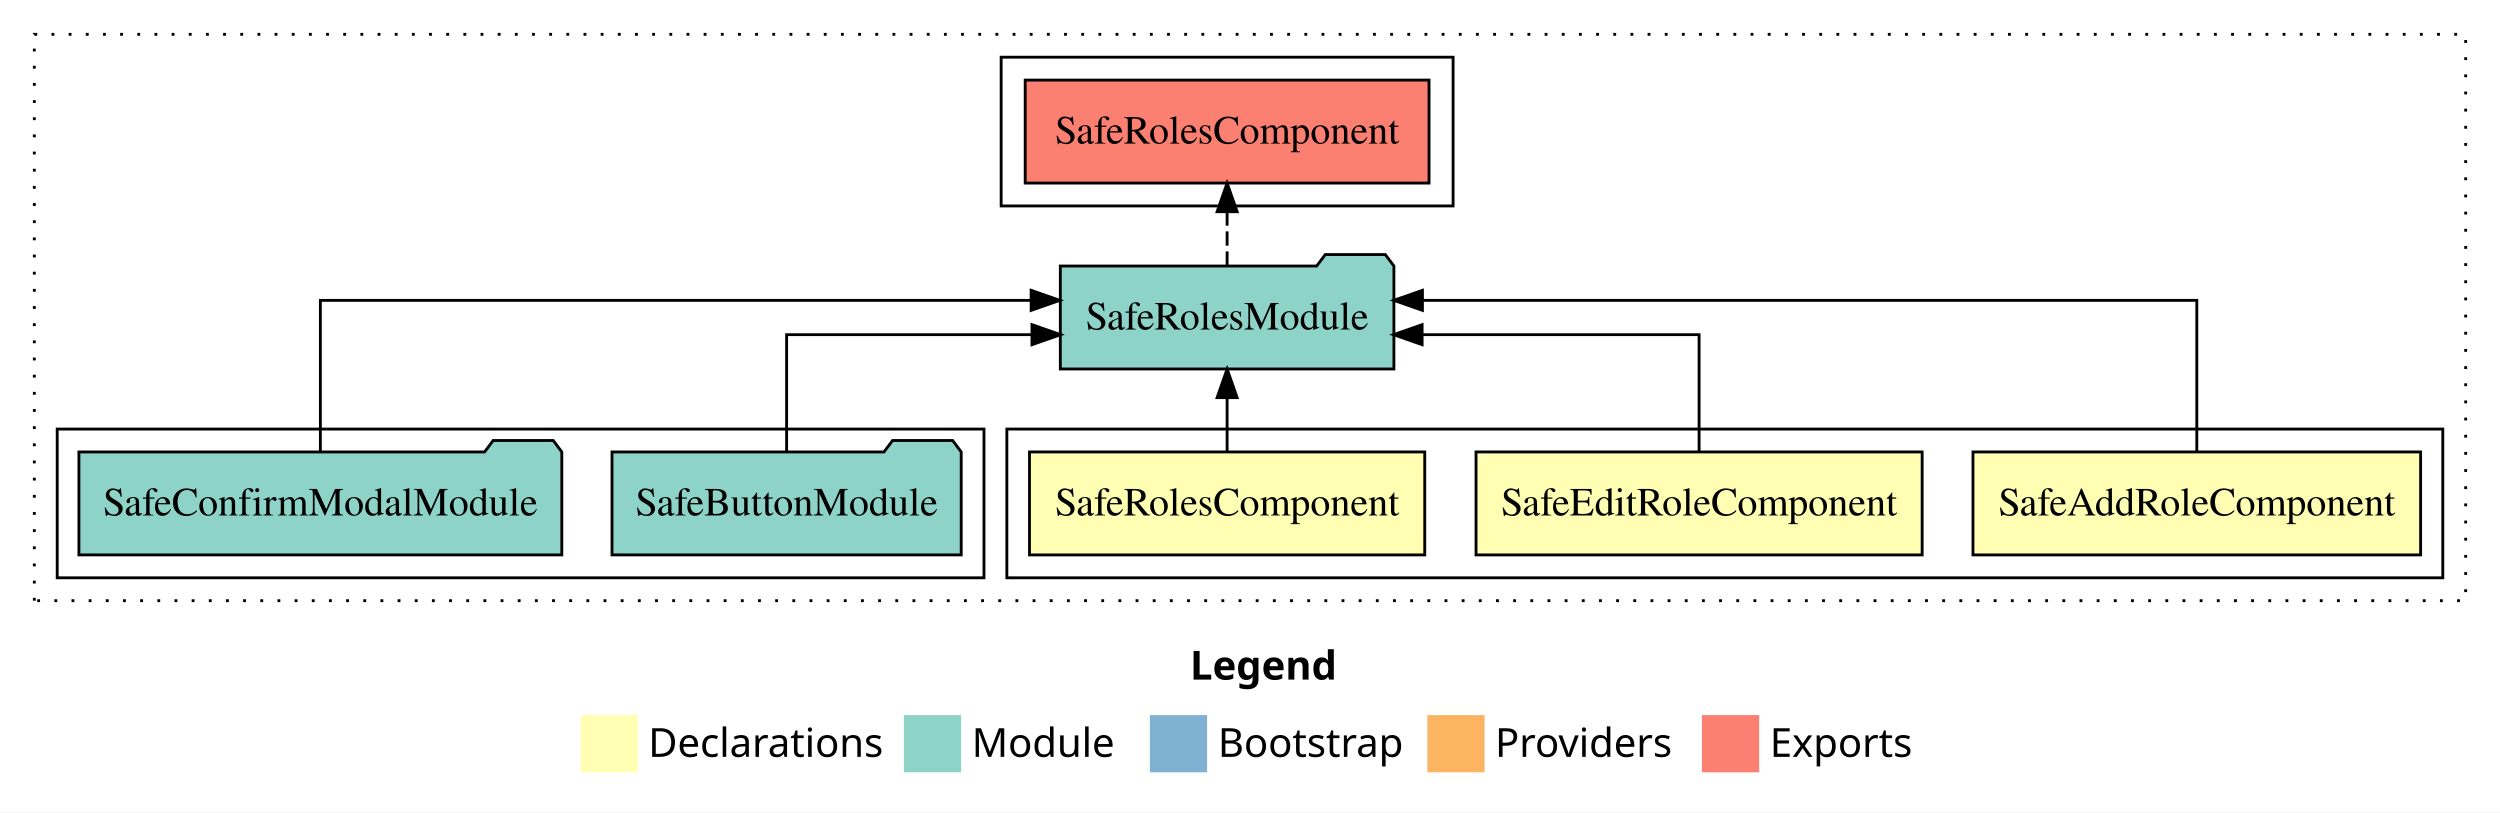
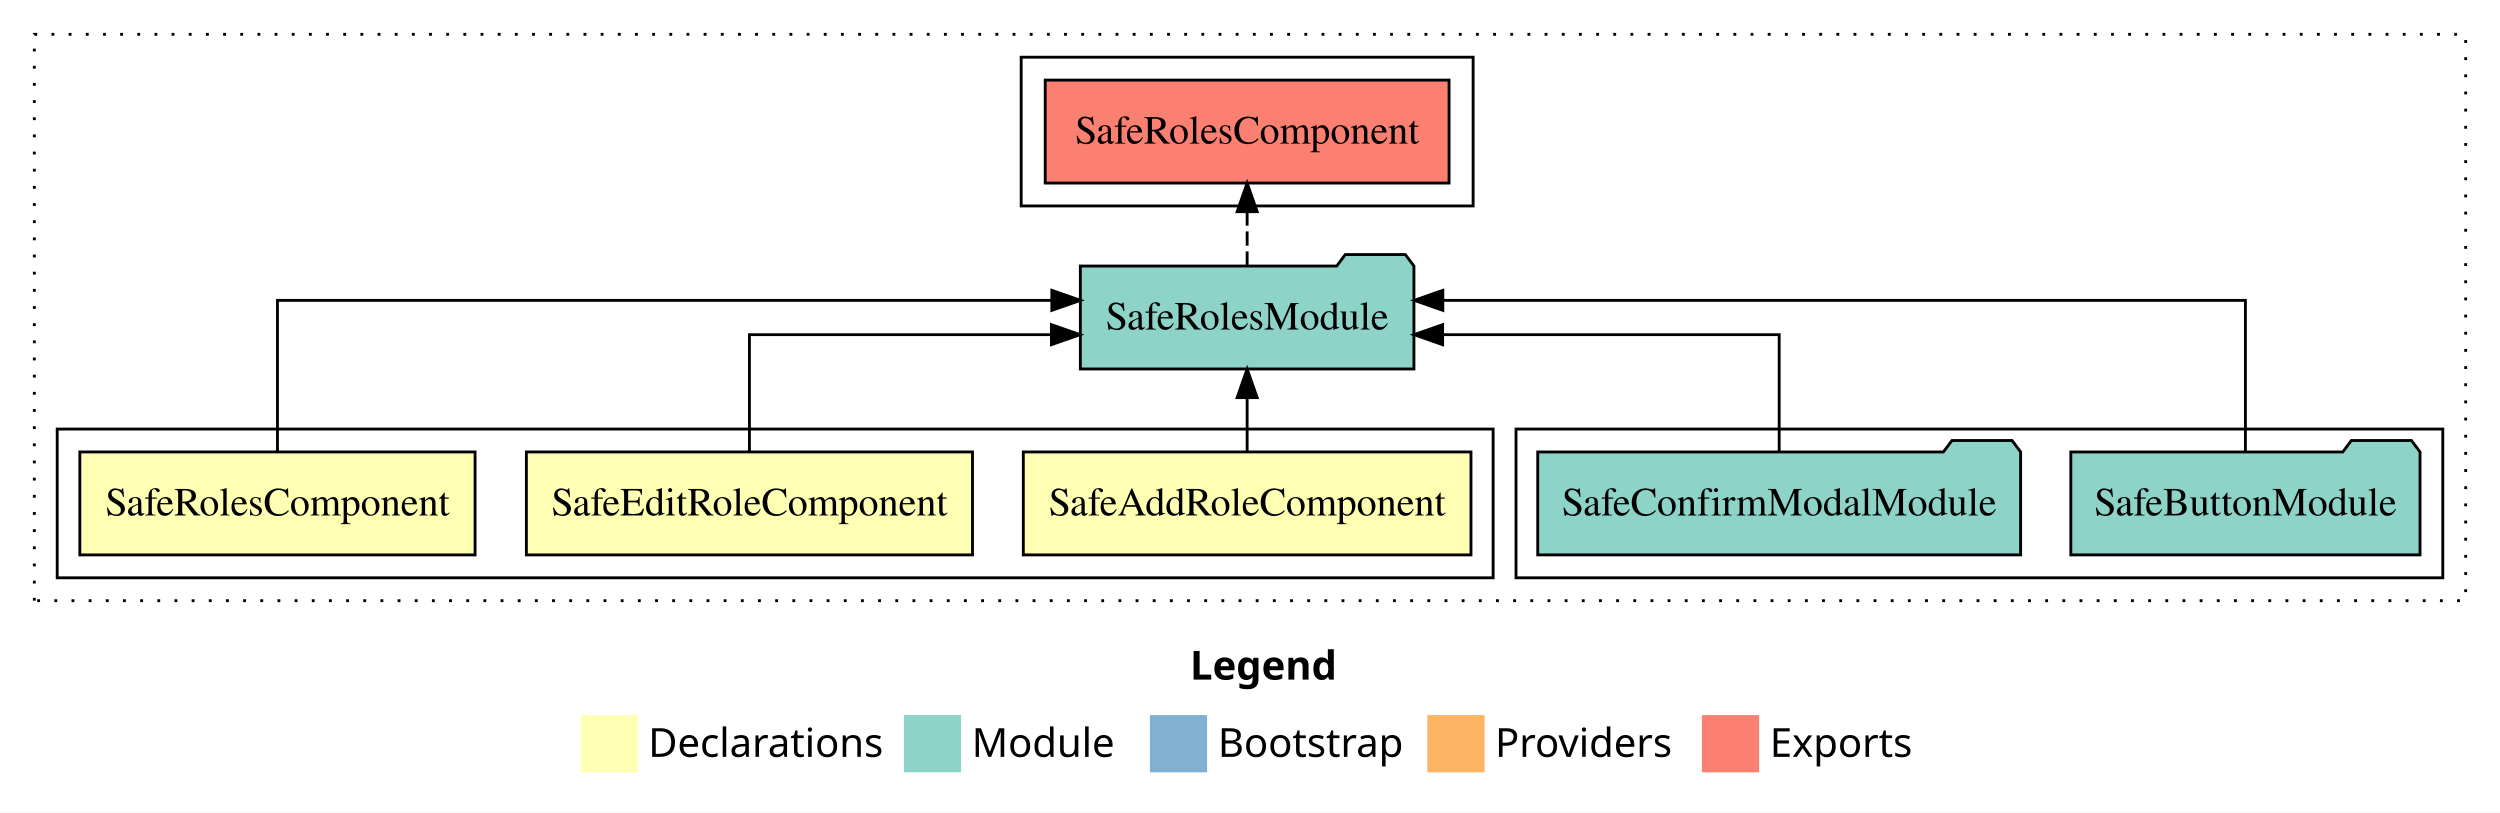
<svg xmlns="http://www.w3.org/2000/svg" width="874pt" height="284pt" viewBox="0.00 0.00 874.00 284.00">
  <g id="graph0" class="graph" transform="scale(1 1) rotate(0) translate(4 280)">
    <polygon fill="white" stroke="transparent" points="-4,4 -4,-280 870,-280 870,4 -4,4" />
    <text text-anchor="start" x="412.01" y="-42.4" font-family="sans-serif" font-weight="bold" font-size="14.00">Legend</text>
    <polygon fill="#ffffb3" stroke="transparent" points="199,-10 199,-30 219,-30 219,-10 199,-10" />
    <text text-anchor="start" x="222.63" y="-15.4" font-family="sans-serif" font-size="14.00">  Declarations</text>
    <polygon fill="#8dd3c7" stroke="transparent" points="312,-10 312,-30 332,-30 332,-10 312,-10" />
    <text text-anchor="start" x="335.73" y="-15.4" font-family="sans-serif" font-size="14.00">  Module</text>
    <polygon fill="#80b1d3" stroke="transparent" points="398,-10 398,-30 418,-30 418,-10 398,-10" />
    <text text-anchor="start" x="421.78" y="-15.4" font-family="sans-serif" font-size="14.00">  Bootstrap</text>
    <polygon fill="#fdb462" stroke="transparent" points="495,-10 495,-30 515,-30 515,-10 495,-10" />
    <text text-anchor="start" x="518.67" y="-15.4" font-family="sans-serif" font-size="14.00">  Providers</text>
    <polygon fill="#fb8072" stroke="transparent" points="591,-10 591,-30 611,-30 611,-10 591,-10" />
    <text text-anchor="start" x="614.73" y="-15.4" font-family="sans-serif" font-size="14.00">  Exports</text>
    <g id="clust1" class="cluster">
      <polygon fill="none" stroke="black" stroke-dasharray="1,5" points="8,-70 8,-268 858,-268 858,-70 8,-70" />
    </g>
-     <g id="clust2" class="cluster">
-       <polygon fill="none" stroke="black" points="348,-78 348,-130 850,-130 850,-78 348,-78" />
-     </g>
    <g id="clust7" class="cluster">
-       <polygon fill="none" stroke="black" points="346,-208 346,-260 504,-260 504,-208 346,-208" />
+       <polygon fill="none" stroke="black" points="353,-208 353,-260 511,-260 511,-208 353,-208" />
    </g>
    <g id="clust6" class="cluster">
-       <polygon fill="none" stroke="black" points="16,-78 16,-130 340,-130 340,-78 16,-78" />
+       <polygon fill="none" stroke="black" points="526,-78 526,-130 850,-130 850,-78 526,-78" />
+     </g>
+     <g id="clust2" class="cluster">
+       <polygon fill="none" stroke="black" points="16,-78 16,-130 518,-130 518,-78 16,-78" />
    </g>
    <g id="node1" class="node">
-       <polygon fill="#ffffb3" stroke="black" points="842.25,-122 685.75,-122 685.75,-86 842.25,-86 842.25,-122" />
-       <text text-anchor="middle" x="764" y="-99.8" font-family="Times,serif" font-size="14.00">SafeAddRoleComponent</text>
+       <polygon fill="#ffffb3" stroke="black" points="510.25,-122 353.75,-122 353.75,-86 510.25,-86 510.25,-122" />
+       <text text-anchor="middle" x="432" y="-99.8" font-family="Times,serif" font-size="14.00">SafeAddRoleComponent</text>
    </g>
    <g id="node4" class="node">
-       <polygon fill="#8dd3c7" stroke="black" points="483.31,-187 480.31,-191 459.31,-191 456.31,-187 366.69,-187 366.69,-151 483.31,-151 483.31,-187" />
-       <text text-anchor="middle" x="425" y="-164.8" font-family="Times,serif" font-size="14.00">SafeRolesModule</text>
+       <polygon fill="#8dd3c7" stroke="black" points="490.31,-187 487.31,-191 466.31,-191 463.31,-187 373.69,-187 373.69,-151 490.31,-151 490.31,-187" />
+       <text text-anchor="middle" x="432" y="-164.8" font-family="Times,serif" font-size="14.00">SafeRolesModule</text>
    </g>
    <g id="edge1" class="edge">
-       <path fill="none" stroke="black" d="M764,-122.28C764,-143.32 764,-175 764,-175 764,-175 493.28,-175 493.28,-175" />
-       <polygon fill="black" stroke="black" points="493.28,-171.5 483.28,-175 493.28,-178.5 493.28,-171.5" />
+       <path fill="none" stroke="black" d="M432,-122.11C432,-122.11 432,-140.99 432,-140.99" />
+       <polygon fill="black" stroke="black" points="428.5,-140.99 432,-150.99 435.5,-140.99 428.5,-140.99" />
    </g>
    <g id="node2" class="node">
-       <polygon fill="#ffffb3" stroke="black" points="667.98,-122 512.02,-122 512.02,-86 667.98,-86 667.98,-122" />
-       <text text-anchor="middle" x="590" y="-99.8" font-family="Times,serif" font-size="14.00">SafeEditRoleComponent</text>
+       <polygon fill="#ffffb3" stroke="black" points="335.98,-122 180.02,-122 180.02,-86 335.98,-86 335.98,-122" />
+       <text text-anchor="middle" x="258" y="-99.8" font-family="Times,serif" font-size="14.00">SafeEditRoleComponent</text>
    </g>
    <g id="edge2" class="edge">
-       <path fill="none" stroke="black" d="M590,-122.02C590,-139.37 590,-163 590,-163 590,-163 493.17,-163 493.17,-163" />
-       <polygon fill="black" stroke="black" points="493.17,-159.5 483.17,-163 493.17,-166.5 493.17,-159.5" />
+       <path fill="none" stroke="black" d="M258,-122.02C258,-139.37 258,-163 258,-163 258,-163 363.58,-163 363.58,-163" />
+       <polygon fill="black" stroke="black" points="363.58,-166.5 373.58,-163 363.58,-159.5 363.58,-166.5" />
    </g>
    <g id="node3" class="node">
-       <polygon fill="#ffffb3" stroke="black" points="494.09,-122 355.91,-122 355.91,-86 494.09,-86 494.09,-122" />
-       <text text-anchor="middle" x="425" y="-99.8" font-family="Times,serif" font-size="14.00">SafeRolesComponent</text>
+       <polygon fill="#ffffb3" stroke="black" points="162.09,-122 23.91,-122 23.91,-86 162.09,-86 162.09,-122" />
+       <text text-anchor="middle" x="93" y="-99.8" font-family="Times,serif" font-size="14.00">SafeRolesComponent</text>
    </g>
    <g id="edge3" class="edge">
-       <path fill="none" stroke="black" d="M425,-122.11C425,-122.11 425,-140.99 425,-140.99" />
-       <polygon fill="black" stroke="black" points="421.5,-140.99 425,-150.99 428.5,-140.99 421.5,-140.99" />
+       <path fill="none" stroke="black" d="M93,-122.28C93,-143.32 93,-175 93,-175 93,-175 363.72,-175 363.72,-175" />
+       <polygon fill="black" stroke="black" points="363.72,-178.5 373.72,-175 363.72,-171.5 363.72,-178.5" />
    </g>
    <g id="node7" class="node">
-       <polygon fill="#fb8072" stroke="black" points="495.59,-252 354.41,-252 354.41,-216 495.59,-216 495.59,-252" />
-       <text text-anchor="middle" x="425" y="-229.8" font-family="Times,serif" font-size="14.00">SafeRolesComponent </text>
+       <polygon fill="#fb8072" stroke="black" points="502.59,-252 361.41,-252 361.41,-216 502.59,-216 502.59,-252" />
+       <text text-anchor="middle" x="432" y="-229.8" font-family="Times,serif" font-size="14.00">SafeRolesComponent </text>
    </g>
    <g id="edge6" class="edge">
-       <path fill="none" stroke="black" stroke-dasharray="5,2" d="M425,-187.11C425,-187.11 425,-205.99 425,-205.99" />
-       <polygon fill="black" stroke="black" points="421.5,-205.99 425,-215.99 428.5,-205.99 421.5,-205.99" />
+       <path fill="none" stroke="black" stroke-dasharray="5,2" d="M432,-187.11C432,-187.11 432,-205.99 432,-205.99" />
+       <polygon fill="black" stroke="black" points="428.5,-205.99 432,-215.99 435.5,-205.99 428.5,-205.99" />
    </g>
    <g id="node5" class="node">
-       <polygon fill="#8dd3c7" stroke="black" points="332.04,-122 329.04,-126 308.04,-126 305.04,-122 209.96,-122 209.96,-86 332.04,-86 332.04,-122" />
-       <text text-anchor="middle" x="271" y="-99.8" font-family="Times,serif" font-size="14.00">SafeButtonModule</text>
+       <polygon fill="#8dd3c7" stroke="black" points="842.04,-122 839.04,-126 818.04,-126 815.04,-122 719.96,-122 719.96,-86 842.04,-86 842.04,-122" />
+       <text text-anchor="middle" x="781" y="-99.8" font-family="Times,serif" font-size="14.00">SafeButtonModule</text>
    </g>
    <g id="edge4" class="edge">
-       <path fill="none" stroke="black" d="M271,-122.02C271,-139.37 271,-163 271,-163 271,-163 356.78,-163 356.78,-163" />
-       <polygon fill="black" stroke="black" points="356.78,-166.5 366.78,-163 356.78,-159.5 356.78,-166.5" />
+       <path fill="none" stroke="black" d="M781,-122.28C781,-143.32 781,-175 781,-175 781,-175 500.41,-175 500.41,-175" />
+       <polygon fill="black" stroke="black" points="500.41,-171.5 490.41,-175 500.41,-178.5 500.41,-171.5" />
    </g>
    <g id="node6" class="node">
-       <polygon fill="#8dd3c7" stroke="black" points="192.41,-122 189.41,-126 168.41,-126 165.41,-122 23.59,-122 23.59,-86 192.41,-86 192.41,-122" />
-       <text text-anchor="middle" x="108" y="-99.8" font-family="Times,serif" font-size="14.00">SafeConfirmModalModule</text>
+       <polygon fill="#8dd3c7" stroke="black" points="702.41,-122 699.41,-126 678.41,-126 675.41,-122 533.59,-122 533.59,-86 702.41,-86 702.41,-122" />
+       <text text-anchor="middle" x="618" y="-99.8" font-family="Times,serif" font-size="14.00">SafeConfirmModalModule</text>
    </g>
    <g id="edge5" class="edge">
-       <path fill="none" stroke="black" d="M108,-122.28C108,-143.32 108,-175 108,-175 108,-175 356.49,-175 356.49,-175" />
-       <polygon fill="black" stroke="black" points="356.49,-178.5 366.49,-175 356.49,-171.5 356.49,-178.5" />
+       <path fill="none" stroke="black" d="M618,-122.02C618,-139.37 618,-163 618,-163 618,-163 500.34,-163 500.34,-163" />
+       <polygon fill="black" stroke="black" points="500.34,-159.5 490.34,-163 500.34,-166.5 500.34,-159.5" />
    </g>
  </g>
</svg>
